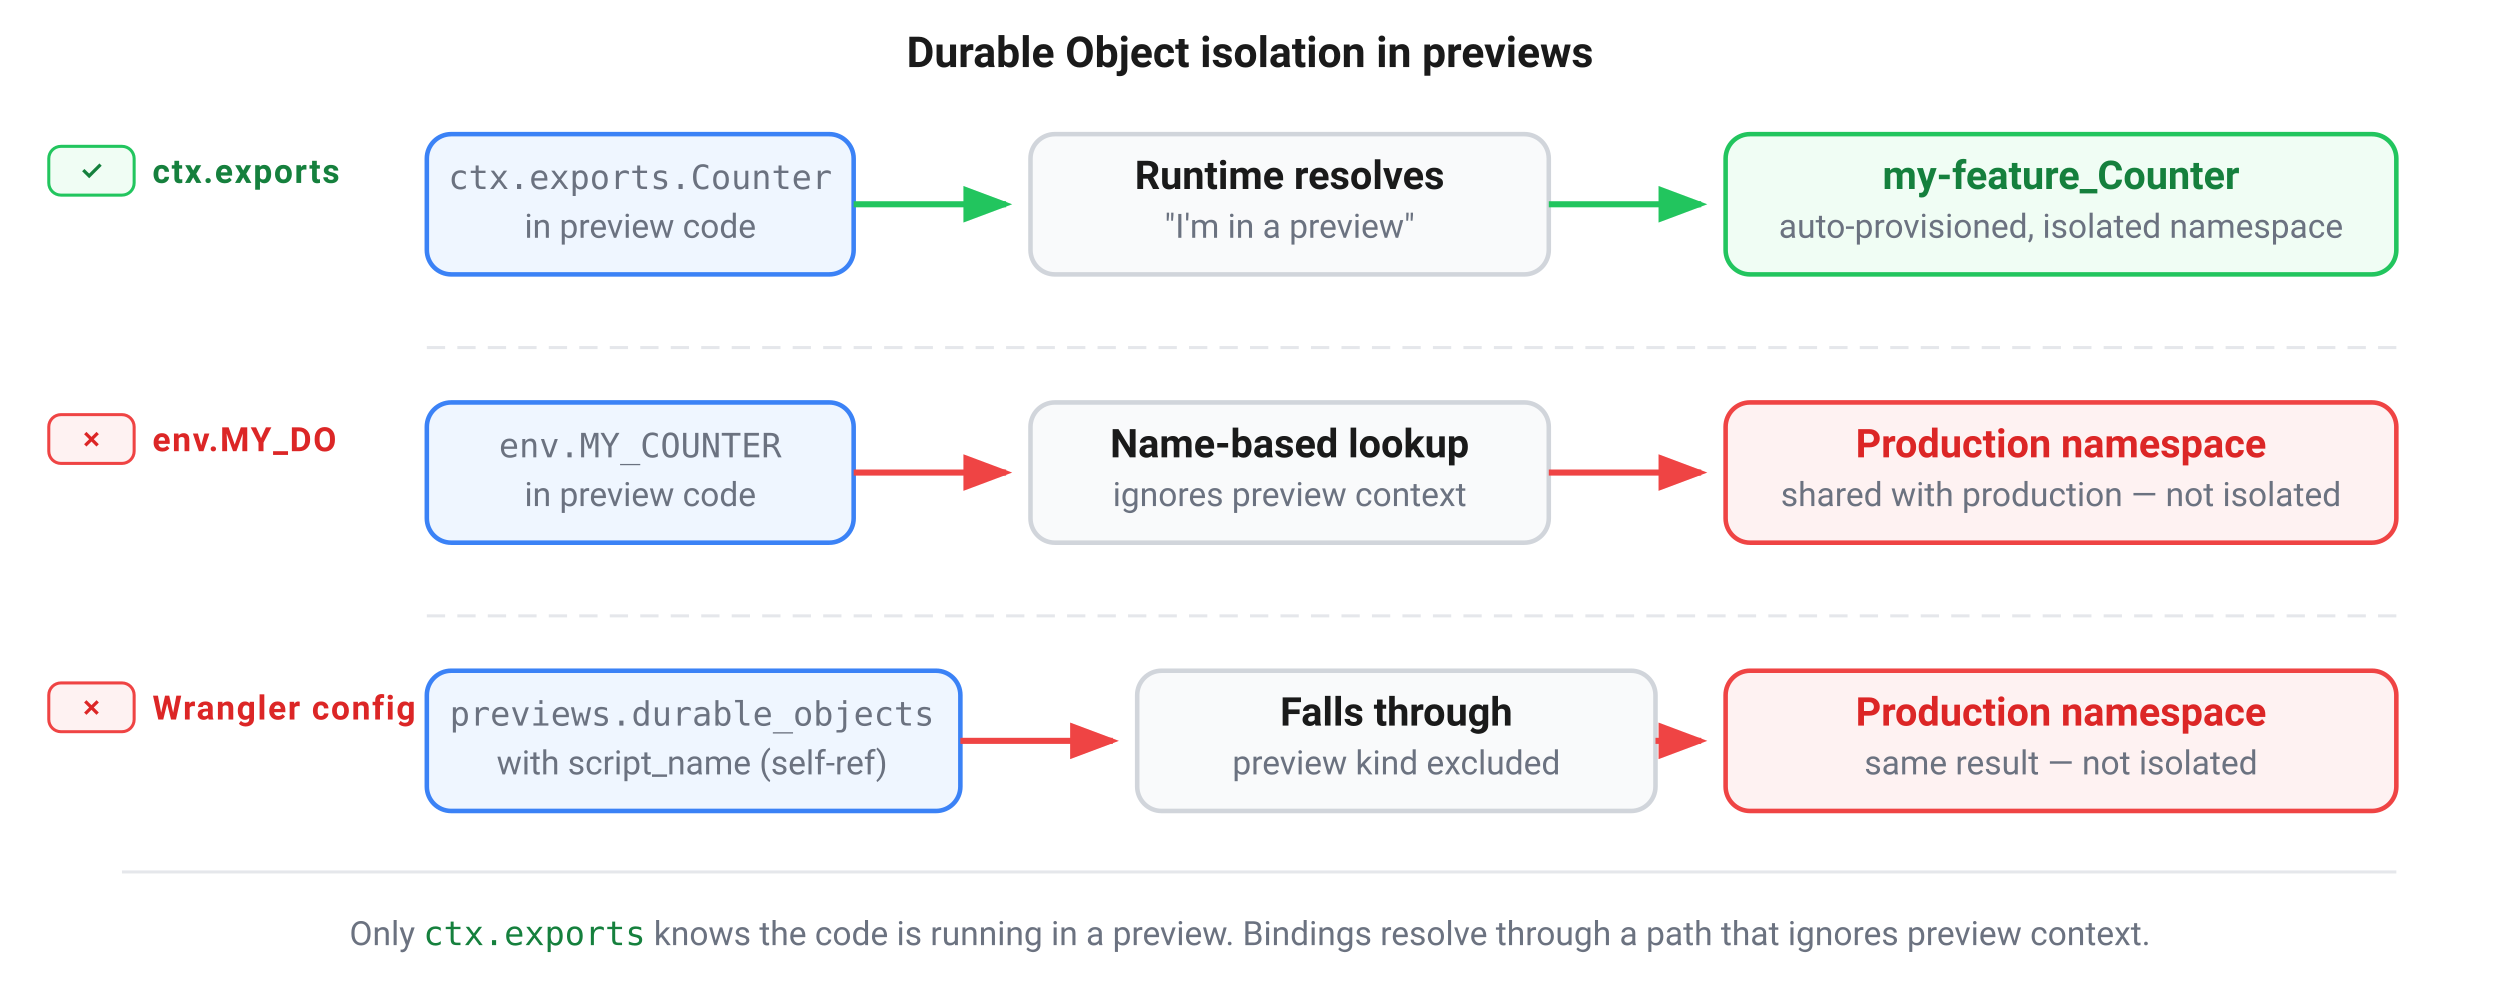
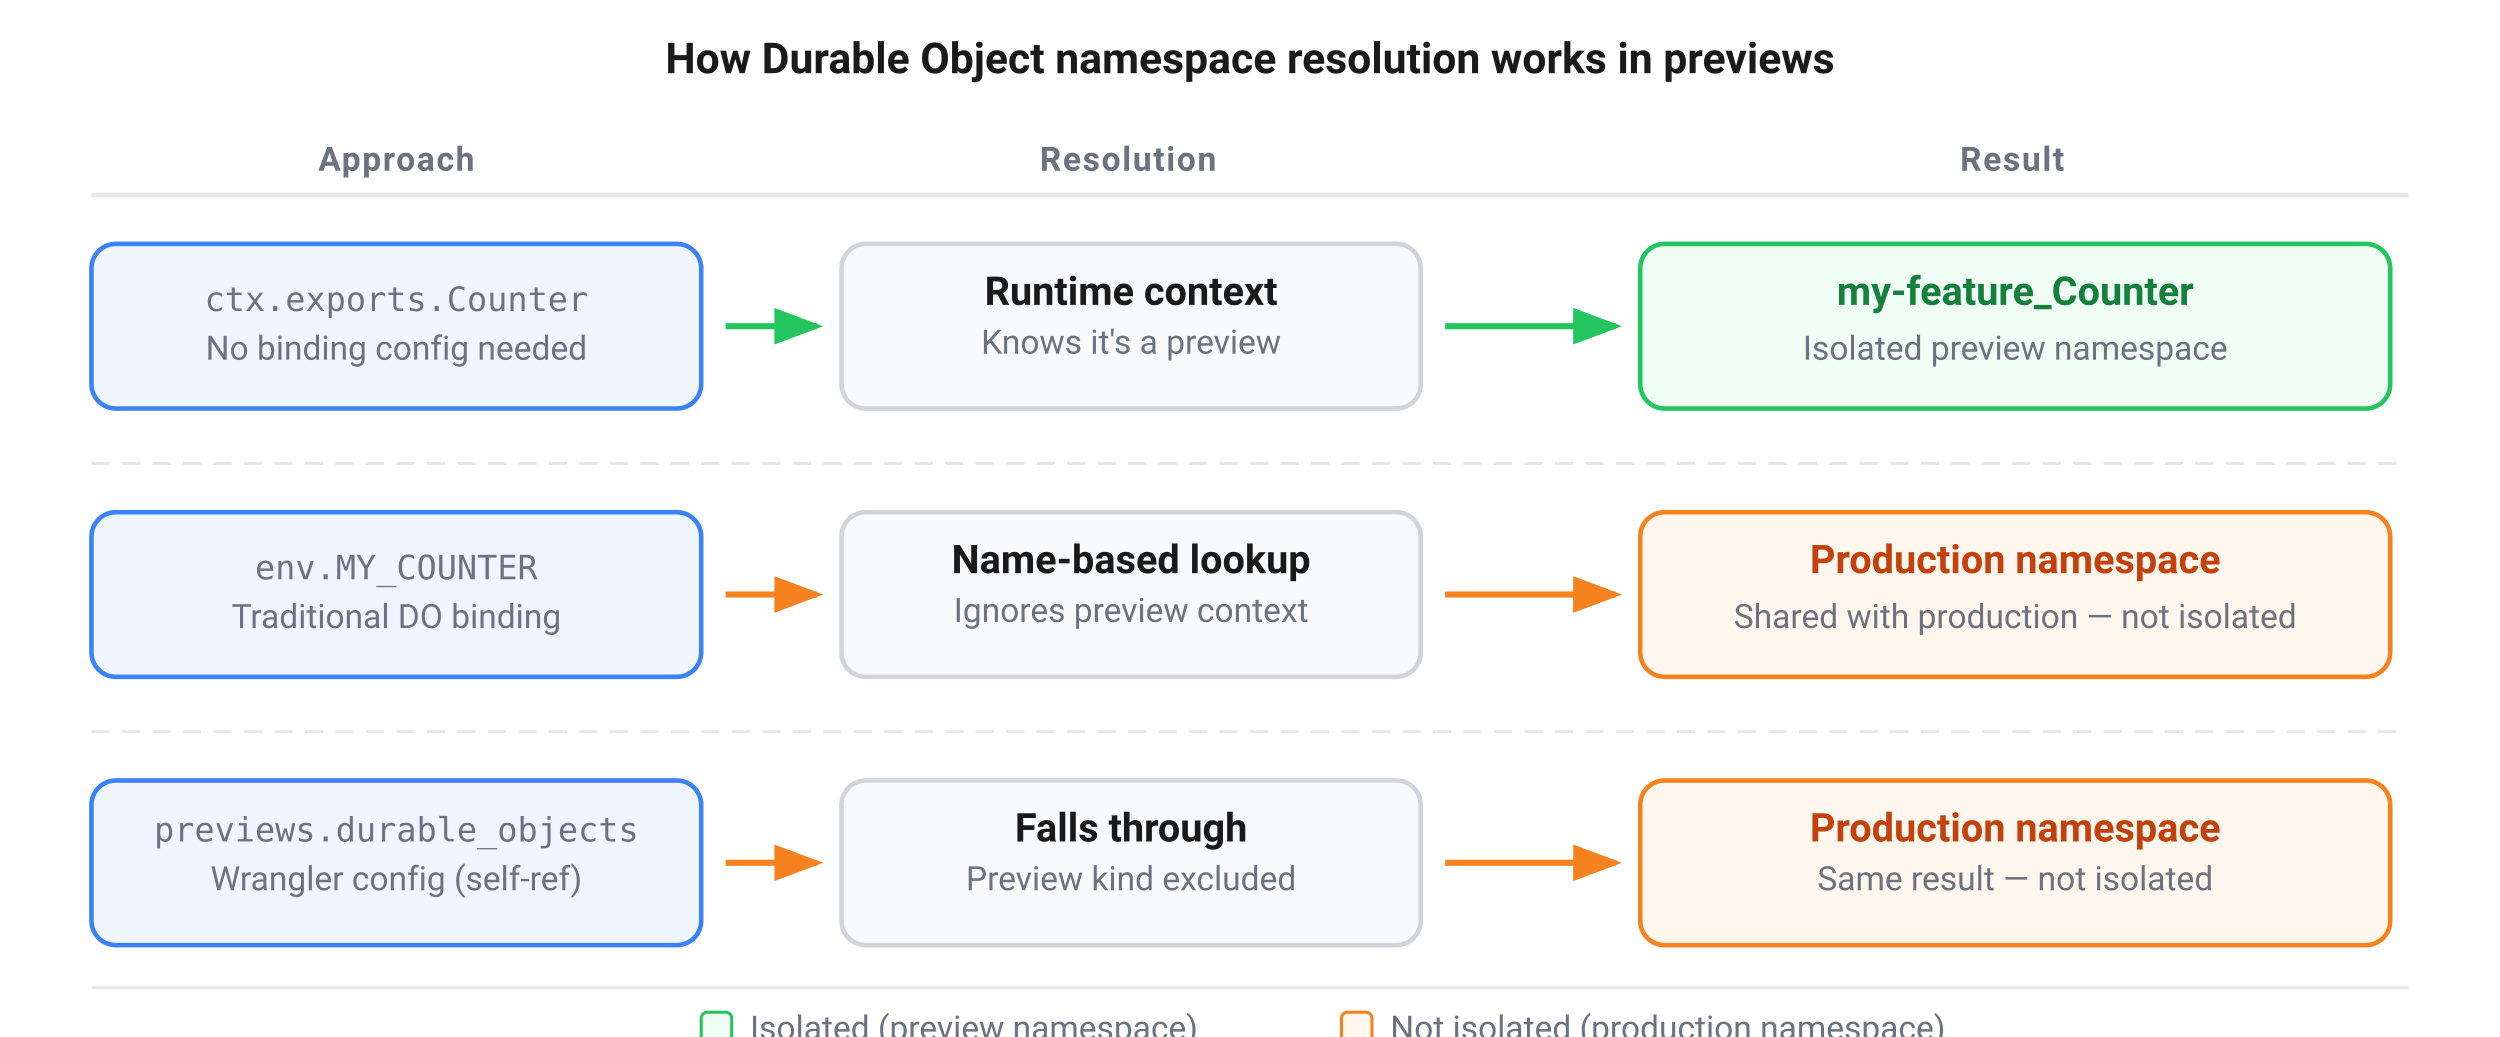
- <svg xmlns="http://www.w3.org/2000/svg" viewBox="0 0 820 330" fill="none">
+ <svg xmlns="http://www.w3.org/2000/svg" viewBox="0 0 820 340" fill="none">
  <style>
    text { font-family: -apple-system, BlinkMacSystemFont, 'Segoe UI', Roboto, sans-serif; }
    .label { font-size: 13px; fill: #1a1a1a; font-weight: 600; }
    .sublabel { font-size: 11px; fill: #6b7280; }
    .cmd { font-size: 11px; fill: #6b7280; font-family: 'SF Mono', 'Fira Code', monospace; }
    .heading { font-size: 14px; fill: #1a1a1a; font-weight: 600; }
+     .col-header { font-size: 11px; font-weight: 600; text-transform: uppercase; letter-spacing: 0.05em; fill: #6b7280; }
    .box { rx: 8; stroke-width: 1.5; }
    .box-preview { fill: #eff6ff; stroke: #3b82f6; }
    .box-prod { fill: #fff7ed; stroke: #f6821f; }
+     .box-neutral { fill: #f9fafb; stroke: #d1d5db; }
    .box-good { fill: #f0fdf4; stroke: #22c55e; }
-     .box-bad { fill: #fef2f2; stroke: #ef4444; }
-     .box-trigger { fill: #f9fafb; stroke: #d1d5db; }
    .arrow { stroke: #9ca3af; stroke-width: 2; fill: none; marker-end: url(#arr); }
    .arrow-green { stroke: #22c55e; stroke-width: 2; fill: none; marker-end: url(#arr-green); }
-     .arrow-red { stroke: #ef4444; stroke-width: 2; fill: none; marker-end: url(#arr-red); }
-     .row-label { font-size: 11px; fill: #9ca3af; font-weight: 600; text-transform: uppercase; letter-spacing: 0.05em; }
+     .arrow-orange { stroke: #f6821f; stroke-width: 2; fill: none; marker-end: url(#arr-orange); }
  </style>
  <defs>
    <marker id="arr" markerWidth="8" markerHeight="6" refX="7" refY="3" orient="auto">
      <polygon points="0 0, 8 3, 0 6" fill="#9ca3af" />
    </marker>
    <marker id="arr-green" markerWidth="8" markerHeight="6" refX="7" refY="3" orient="auto">
      <polygon points="0 0, 8 3, 0 6" fill="#22c55e" />
    </marker>
-     <marker id="arr-red" markerWidth="8" markerHeight="6" refX="7" refY="3" orient="auto">
-       <polygon points="0 0, 8 3, 0 6" fill="#ef4444" />
+     <marker id="arr-orange" markerWidth="8" markerHeight="6" refX="7" refY="3" orient="auto">
+       <polygon points="0 0, 8 3, 0 6" fill="#f6821f" />
    </marker>
  </defs>
-   <text x="410" y="22" text-anchor="middle" class="heading">Durable Object isolation in previews</text>
-   <rect x="16" y="48" width="28" height="16" rx="4" fill="#f0fdf4" stroke="#22c55e" stroke-width="1" />
-   <text x="30" y="59" text-anchor="middle" class="sublabel" style="fill: #15803d; font-weight: 600; font-size: 9px;">✓</text>
-   <text x="50" y="60" class="row-label" style="fill: #15803d;">ctx.exports</text>
-   <rect x="140" y="44" width="140" height="46" class="box box-preview" />
-   <text x="210" y="62" text-anchor="middle" class="cmd">ctx.exports.Counter</text>
-   <text x="210" y="78" text-anchor="middle" class="sublabel">in preview code</text>
-   <line x1="280" y1="67" x2="330" y2="67" class="arrow-green" />
-   <rect x="338" y="44" width="170" height="46" class="box box-trigger" />
-   <text x="423" y="62" text-anchor="middle" class="label">Runtime resolves</text>
-   <text x="423" y="78" text-anchor="middle" class="sublabel">"I'm in a preview"</text>
-   <line x1="508" y1="67" x2="558" y2="67" class="arrow-green" />
-   <rect x="566" y="44" width="220" height="46" class="box box-good" />
-   <text x="676" y="62" text-anchor="middle" class="label" style="fill: #15803d;">my-feature_Counter</text>
-   <text x="676" y="78" text-anchor="middle" class="sublabel">auto-provisioned, isolated namespace</text>
-   <line x1="140" y1="114" x2="786" y2="114" stroke="#e5e7eb" stroke-width="1" stroke-dasharray="6,4" />
-   <rect x="16" y="136" width="28" height="16" rx="4" fill="#fef2f2" stroke="#ef4444" stroke-width="1" />
-   <text x="30" y="147" text-anchor="middle" class="sublabel" style="fill: #dc2626; font-weight: 600; font-size: 9px;">✗</text>
-   <text x="50" y="148" class="row-label" style="fill: #dc2626;">env.MY_DO</text>
-   <rect x="140" y="132" width="140" height="46" class="box box-preview" />
-   <text x="210" y="150" text-anchor="middle" class="cmd">env.MY_COUNTER</text>
-   <text x="210" y="166" text-anchor="middle" class="sublabel">in preview code</text>
-   <line x1="280" y1="155" x2="330" y2="155" class="arrow-red" />
-   <rect x="338" y="132" width="170" height="46" class="box box-trigger" />
-   <text x="423" y="150" text-anchor="middle" class="label">Name-based lookup</text>
-   <text x="423" y="166" text-anchor="middle" class="sublabel">ignores preview context</text>
-   <line x1="508" y1="155" x2="558" y2="155" class="arrow-red" />
-   <rect x="566" y="132" width="220" height="46" class="box box-bad" />
-   <text x="676" y="150" text-anchor="middle" class="label" style="fill: #dc2626;">Production namespace</text>
-   <text x="676" y="166" text-anchor="middle" class="sublabel">shared with production — not isolated</text>
-   <line x1="140" y1="202" x2="786" y2="202" stroke="#e5e7eb" stroke-width="1" stroke-dasharray="6,4" />
-   <rect x="16" y="224" width="28" height="16" rx="4" fill="#fef2f2" stroke="#ef4444" stroke-width="1" />
-   <text x="30" y="235" text-anchor="middle" class="sublabel" style="fill: #dc2626; font-weight: 600; font-size: 9px;">✗</text>
-   <text x="50" y="236" class="row-label" style="fill: #dc2626;">Wrangler config</text>
-   <rect x="140" y="220" width="175" height="46" class="box box-preview" />
-   <text x="227" y="238" text-anchor="middle" class="cmd">previews.durable_objects</text>
-   <text x="227" y="254" text-anchor="middle" class="sublabel">with script_name (self-ref)</text>
-   <line x1="315" y1="243" x2="365" y2="243" class="arrow-red" />
-   <rect x="373" y="220" width="170" height="46" class="box box-trigger" />
-   <text x="458" y="238" text-anchor="middle" class="label">Falls through</text>
-   <text x="458" y="254" text-anchor="middle" class="sublabel">preview kind excluded</text>
-   <line x1="543" y1="243" x2="558" y2="243" class="arrow-red" />
-   <rect x="566" y="220" width="220" height="46" class="box box-bad" />
-   <text x="676" y="238" text-anchor="middle" class="label" style="fill: #dc2626;">Production namespace</text>
-   <text x="676" y="254" text-anchor="middle" class="sublabel">same result — not isolated</text>
-   <line x1="40" y1="286" x2="786" y2="286" stroke="#e5e7eb" stroke-width="1" />
-   <text x="410" y="310" text-anchor="middle" class="sublabel">Only <tspan class="cmd" style="fill: #15803d;">ctx.exports</tspan> knows the code is running in a preview. Bindings resolve through a path that ignores preview context.</text>
+   <text x="410" y="24" text-anchor="middle" class="heading">How Durable Object namespace resolution works in previews</text>
+   <text x="130" y="56" text-anchor="middle" class="col-header">Approach</text>
+   <text x="370" y="56" text-anchor="middle" class="col-header">Resolution</text>
+   <text x="660" y="56" text-anchor="middle" class="col-header">Result</text>
+   <line x1="30" y1="64" x2="790" y2="64" stroke="#e5e7eb" stroke-width="1.5" />
+   <rect x="30" y="80" width="200" height="54" class="box box-preview" />
+   <text x="130" y="102" text-anchor="middle" class="cmd">ctx.exports.Counter</text>
+   <text x="130" y="118" text-anchor="middle" class="sublabel">No binding config needed</text>
+   <line x1="238" y1="107" x2="268" y2="107" class="arrow-green" />
+   <rect x="276" y="80" width="190" height="54" class="box box-neutral" />
+   <text x="371" y="100" text-anchor="middle" class="label">Runtime context</text>
+   <text x="371" y="116" text-anchor="middle" class="sublabel">Knows it's a preview</text>
+   <line x1="474" y1="107" x2="530" y2="107" class="arrow-green" />
+   <rect x="538" y="80" width="246" height="54" class="box box-good" />
+   <text x="661" y="100" text-anchor="middle" class="label" style="fill: #15803d;">my-feature_Counter</text>
+   <text x="661" y="118" text-anchor="middle" class="sublabel">Isolated preview namespace</text>
+   <line x1="30" y1="152" x2="790" y2="152" stroke="#e5e7eb" stroke-width="1" stroke-dasharray="6,4" />
+   <rect x="30" y="168" width="200" height="54" class="box box-preview" />
+   <text x="130" y="190" text-anchor="middle" class="cmd">env.MY_COUNTER</text>
+   <text x="130" y="206" text-anchor="middle" class="sublabel">Traditional DO binding</text>
+   <line x1="238" y1="195" x2="268" y2="195" class="arrow-orange" />
+   <rect x="276" y="168" width="190" height="54" class="box box-neutral" />
+   <text x="371" y="188" text-anchor="middle" class="label">Name-based lookup</text>
+   <text x="371" y="204" text-anchor="middle" class="sublabel">Ignores preview context</text>
+   <line x1="474" y1="195" x2="530" y2="195" class="arrow-orange" />
+   <rect x="538" y="168" width="246" height="54" class="box box-prod" />
+   <text x="661" y="188" text-anchor="middle" class="label" style="fill: #c2410c;">Production namespace</text>
+   <text x="661" y="206" text-anchor="middle" class="sublabel">Shared with production — not isolated</text>
+   <line x1="30" y1="240" x2="790" y2="240" stroke="#e5e7eb" stroke-width="1" stroke-dasharray="6,4" />
+   <rect x="30" y="256" width="200" height="54" class="box box-preview" />
+   <text x="130" y="276" text-anchor="middle" class="cmd">previews.durable_objects</text>
+   <text x="130" y="292" text-anchor="middle" class="sublabel">Wrangler config (self-ref)</text>
+   <line x1="238" y1="283" x2="268" y2="283" class="arrow-orange" />
+   <rect x="276" y="256" width="190" height="54" class="box box-neutral" />
+   <text x="371" y="276" text-anchor="middle" class="label">Falls through</text>
+   <text x="371" y="292" text-anchor="middle" class="sublabel">Preview kind excluded</text>
+   <line x1="474" y1="283" x2="530" y2="283" class="arrow-orange" />
+   <rect x="538" y="256" width="246" height="54" class="box box-prod" />
+   <text x="661" y="276" text-anchor="middle" class="label" style="fill: #c2410c;">Production namespace</text>
+   <text x="661" y="292" text-anchor="middle" class="sublabel">Same result — not isolated</text>
+   <line x1="30" y1="324" x2="790" y2="324" stroke="#e5e7eb" stroke-width="1" />
+   <rect x="230" y="332" width="10" height="10" rx="2" fill="#f0fdf4" stroke="#22c55e" stroke-width="1" />
+   <text x="246" y="341" class="sublabel">Isolated (preview namespace)</text>
+   <rect x="440" y="332" width="10" height="10" rx="2" fill="#fff7ed" stroke="#f6821f" stroke-width="1" />
+   <text x="456" y="341" class="sublabel">Not isolated (production namespace)</text>
</svg>
